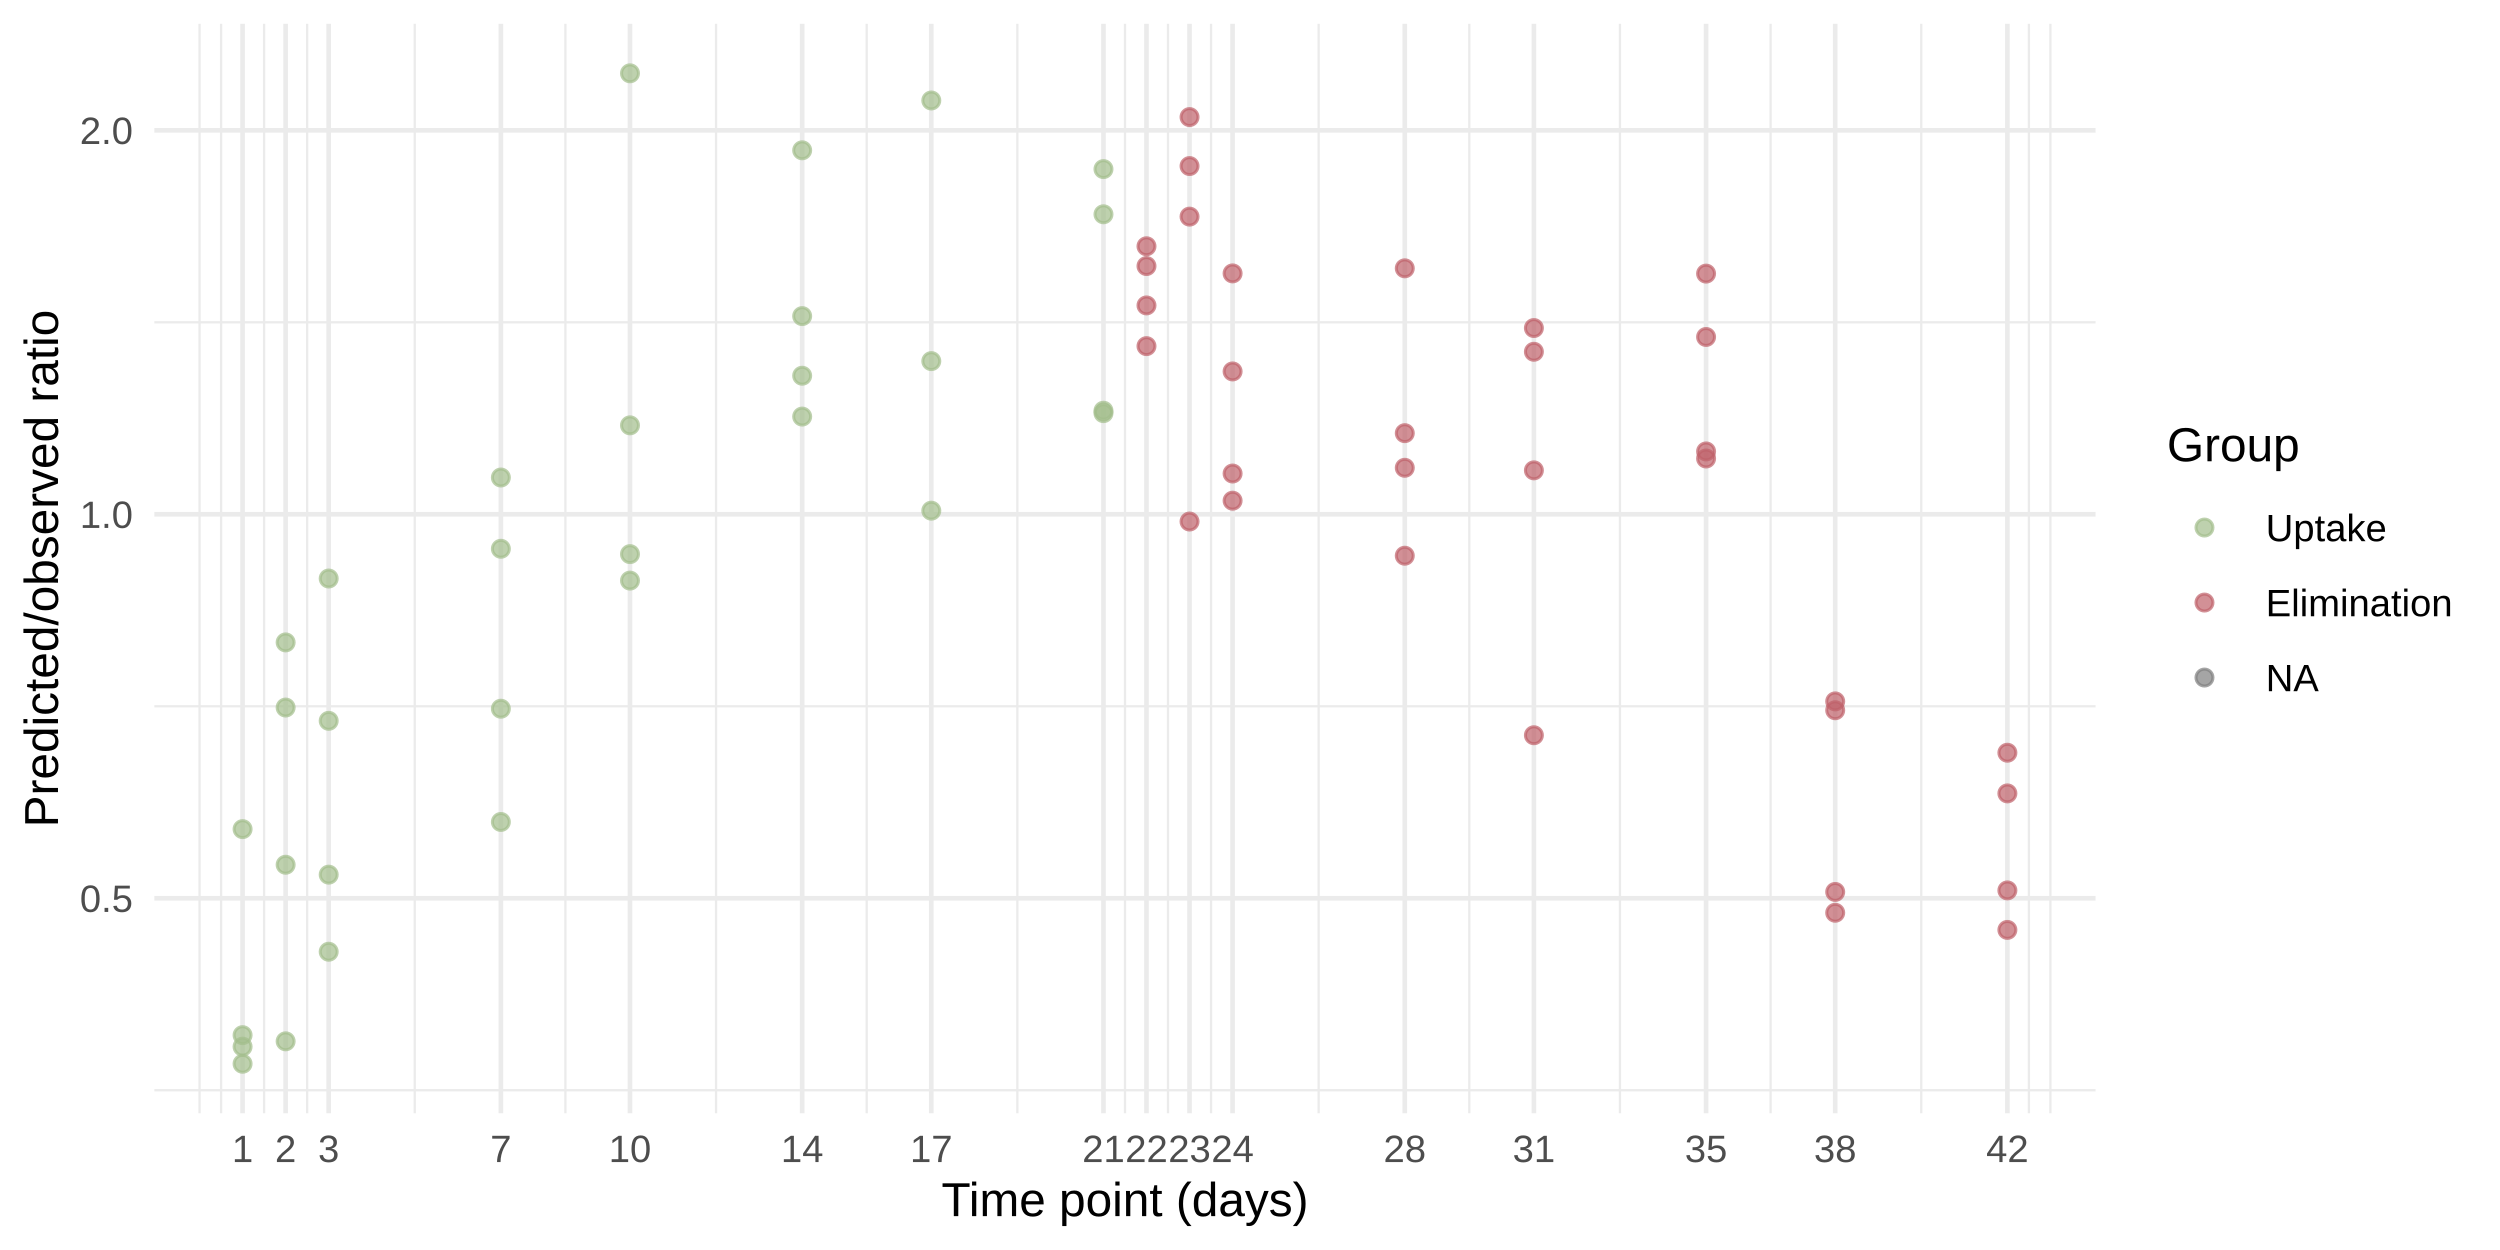
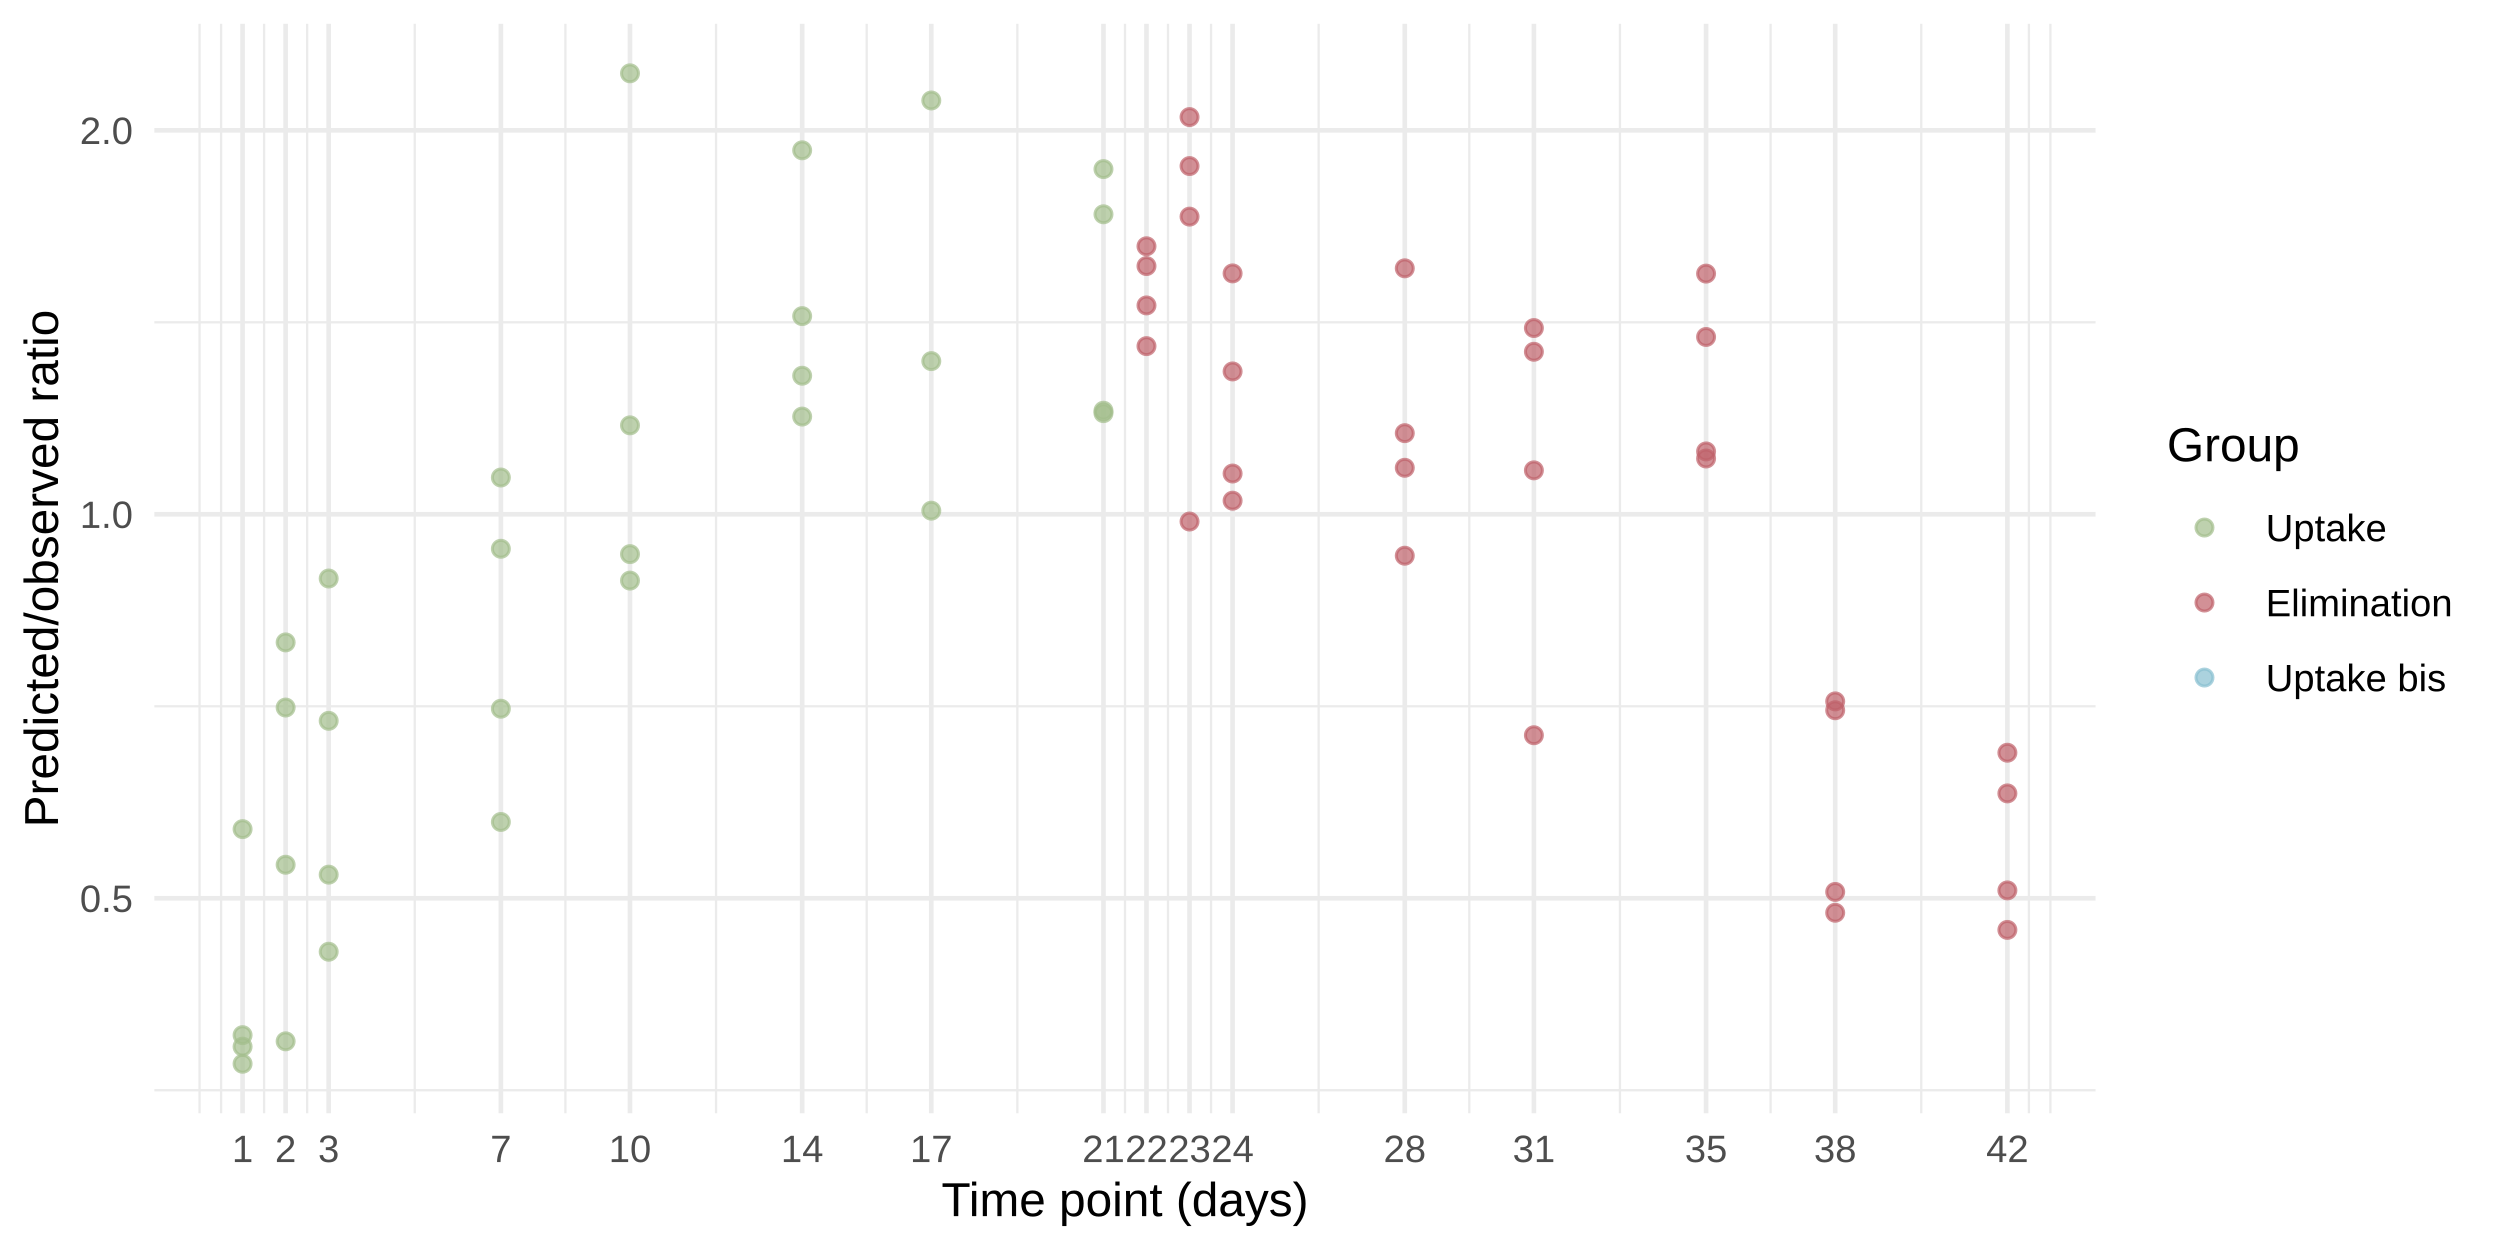
<svg xmlns="http://www.w3.org/2000/svg" width="576.00pt" height="288.00pt" viewBox="0 0 576.00 288.00">
  <g class="svglite">
    <defs>
      <style type="text/css">
    .svglite line, .svglite polyline, .svglite polygon, .svglite path, .svglite rect, .svglite circle {
      fill: none;
      stroke: #000000;
      stroke-linecap: round;
      stroke-linejoin: round;
      stroke-miterlimit: 10.00;
    }
    .svglite text {
      white-space: pre;
    }
    .svglite g.glyphgroup path {
      fill: inherit;
      stroke: none;
    }
  </style>
    </defs>
    <rect width="100%" height="100%" style="stroke: none; fill: #FFFFFF;" />
    <defs>
      <clipPath id="cpMC4wMHw1NzYuMDB8MC4wMHwyODguMDA=">
        <rect x="0.00" y="0.00" width="576.00" height="288.00" />
      </clipPath>
    </defs>
    <g clip-path="url(#cpMC4wMHw1NzYuMDB8MC4wMHwyODguMDA=)">
      <rect x="-0" y="0.00" width="576.00" height="288.00" style="stroke-width: 1.07; stroke: none; fill: #FFFFFF;" />
    </g>
    <defs>
      <clipPath id="cpMzUuNTZ8NDgyLjgzfDUuNDh8MjU2LjUw">
        <rect x="35.56" y="5.48" width="447.26" height="251.02" />
      </clipPath>
    </defs>
    <g clip-path="url(#cpMzUuNTZ8NDgyLjgzfDUuNDh8MjU2LjUw)">
      <polyline points="35.56,251.19 482.83,251.19 " style="stroke-width: 0.53; stroke: #EBEBEB; stroke-linecap: butt;" />
      <polyline points="35.56,162.72 482.83,162.72 " style="stroke-width: 0.53; stroke: #EBEBEB; stroke-linecap: butt;" />
      <polyline points="35.56,74.26 482.83,74.26 " style="stroke-width: 0.53; stroke: #EBEBEB; stroke-linecap: butt;" />
      <polyline points="45.98,256.50 45.98,5.48 " style="stroke-width: 0.53; stroke: #EBEBEB; stroke-linecap: butt;" />
      <polyline points="50.94,256.50 50.94,5.48 " style="stroke-width: 0.53; stroke: #EBEBEB; stroke-linecap: butt;" />
      <polyline points="60.85,256.50 60.85,5.48 " style="stroke-width: 0.53; stroke: #EBEBEB; stroke-linecap: butt;" />
      <polyline points="70.77,256.50 70.77,5.48 " style="stroke-width: 0.53; stroke: #EBEBEB; stroke-linecap: butt;" />
      <polyline points="95.56,256.50 95.56,5.48 " style="stroke-width: 0.53; stroke: #EBEBEB; stroke-linecap: butt;" />
      <polyline points="130.27,256.50 130.27,5.48 " style="stroke-width: 0.53; stroke: #EBEBEB; stroke-linecap: butt;" />
      <polyline points="164.98,256.50 164.98,5.48 " style="stroke-width: 0.53; stroke: #EBEBEB; stroke-linecap: butt;" />
      <polyline points="199.69,256.50 199.69,5.48 " style="stroke-width: 0.53; stroke: #EBEBEB; stroke-linecap: butt;" />
      <polyline points="234.40,256.50 234.40,5.48 " style="stroke-width: 0.53; stroke: #EBEBEB; stroke-linecap: butt;" />
      <polyline points="259.20,256.50 259.20,5.48 " style="stroke-width: 0.53; stroke: #EBEBEB; stroke-linecap: butt;" />
      <polyline points="269.11,256.50 269.11,5.48 " style="stroke-width: 0.53; stroke: #EBEBEB; stroke-linecap: butt;" />
      <polyline points="279.03,256.50 279.03,5.48 " style="stroke-width: 0.53; stroke: #EBEBEB; stroke-linecap: butt;" />
      <polyline points="303.82,256.50 303.82,5.48 " style="stroke-width: 0.53; stroke: #EBEBEB; stroke-linecap: butt;" />
      <polyline points="338.53,256.50 338.53,5.48 " style="stroke-width: 0.53; stroke: #EBEBEB; stroke-linecap: butt;" />
      <polyline points="373.24,256.50 373.24,5.48 " style="stroke-width: 0.53; stroke: #EBEBEB; stroke-linecap: butt;" />
      <polyline points="407.95,256.50 407.95,5.48 " style="stroke-width: 0.53; stroke: #EBEBEB; stroke-linecap: butt;" />
      <polyline points="442.66,256.50 442.66,5.48 " style="stroke-width: 0.53; stroke: #EBEBEB; stroke-linecap: butt;" />
      <polyline points="467.46,256.50 467.46,5.48 " style="stroke-width: 0.53; stroke: #EBEBEB; stroke-linecap: butt;" />
      <polyline points="472.41,256.50 472.41,5.48 " style="stroke-width: 0.53; stroke: #EBEBEB; stroke-linecap: butt;" />
      <polyline points="35.56,206.96 482.83,206.96 " style="stroke-width: 1.07; stroke: #EBEBEB; stroke-linecap: butt;" />
      <polyline points="35.56,118.49 482.83,118.49 " style="stroke-width: 1.07; stroke: #EBEBEB; stroke-linecap: butt;" />
      <polyline points="35.56,30.03 482.83,30.03 " style="stroke-width: 1.07; stroke: #EBEBEB; stroke-linecap: butt;" />
      <polyline points="55.89,256.50 55.89,5.48 " style="stroke-width: 1.07; stroke: #EBEBEB; stroke-linecap: butt;" />
      <polyline points="65.81,256.50 65.81,5.48 " style="stroke-width: 1.07; stroke: #EBEBEB; stroke-linecap: butt;" />
      <polyline points="75.73,256.50 75.73,5.48 " style="stroke-width: 1.07; stroke: #EBEBEB; stroke-linecap: butt;" />
      <polyline points="115.40,256.50 115.40,5.48 " style="stroke-width: 1.07; stroke: #EBEBEB; stroke-linecap: butt;" />
      <polyline points="145.15,256.50 145.15,5.48 " style="stroke-width: 1.07; stroke: #EBEBEB; stroke-linecap: butt;" />
      <polyline points="184.82,256.50 184.82,5.48 " style="stroke-width: 1.07; stroke: #EBEBEB; stroke-linecap: butt;" />
      <polyline points="214.57,256.50 214.57,5.48 " style="stroke-width: 1.07; stroke: #EBEBEB; stroke-linecap: butt;" />
      <polyline points="254.24,256.50 254.24,5.48 " style="stroke-width: 1.07; stroke: #EBEBEB; stroke-linecap: butt;" />
      <polyline points="264.15,256.50 264.15,5.48 " style="stroke-width: 1.07; stroke: #EBEBEB; stroke-linecap: butt;" />
      <polyline points="274.07,256.50 274.07,5.48 " style="stroke-width: 1.07; stroke: #EBEBEB; stroke-linecap: butt;" />
      <polyline points="283.99,256.50 283.99,5.48 " style="stroke-width: 1.07; stroke: #EBEBEB; stroke-linecap: butt;" />
      <polyline points="323.66,256.50 323.66,5.48 " style="stroke-width: 1.07; stroke: #EBEBEB; stroke-linecap: butt;" />
      <polyline points="353.41,256.50 353.41,5.48 " style="stroke-width: 1.07; stroke: #EBEBEB; stroke-linecap: butt;" />
      <polyline points="393.08,256.50 393.08,5.48 " style="stroke-width: 1.07; stroke: #EBEBEB; stroke-linecap: butt;" />
      <polyline points="422.83,256.50 422.83,5.48 " style="stroke-width: 1.07; stroke: #EBEBEB; stroke-linecap: butt;" />
      <polyline points="462.50,256.50 462.50,5.48 " style="stroke-width: 1.07; stroke: #EBEBEB; stroke-linecap: butt;" />
      <circle cx="55.89" cy="238.50" r="1.95" style="stroke-width: 0.71; stroke: #A3BE8C; stroke-opacity: 0.70; fill: #A3BE8C; fill-opacity: 0.70;" />
      <circle cx="55.89" cy="191.03" r="1.95" style="stroke-width: 0.71; stroke: #A3BE8C; stroke-opacity: 0.70; fill: #A3BE8C; fill-opacity: 0.70;" />
      <circle cx="55.89" cy="245.09" r="1.95" style="stroke-width: 0.71; stroke: #A3BE8C; stroke-opacity: 0.70; fill: #A3BE8C; fill-opacity: 0.70;" />
      <circle cx="55.89" cy="241.15" r="1.95" style="stroke-width: 0.71; stroke: #A3BE8C; stroke-opacity: 0.70; fill: #A3BE8C; fill-opacity: 0.70;" />
      <circle cx="65.81" cy="163.02" r="1.95" style="stroke-width: 0.71; stroke: #A3BE8C; stroke-opacity: 0.70; fill: #A3BE8C; fill-opacity: 0.70;" />
      <circle cx="65.81" cy="148.01" r="1.95" style="stroke-width: 0.71; stroke: #A3BE8C; stroke-opacity: 0.70; fill: #A3BE8C; fill-opacity: 0.70;" />
      <circle cx="65.81" cy="199.24" r="1.95" style="stroke-width: 0.71; stroke: #A3BE8C; stroke-opacity: 0.70; fill: #A3BE8C; fill-opacity: 0.70;" />
      <circle cx="65.81" cy="239.92" r="1.95" style="stroke-width: 0.71; stroke: #A3BE8C; stroke-opacity: 0.70; fill: #A3BE8C; fill-opacity: 0.70;" />
      <circle cx="75.73" cy="133.29" r="1.95" style="stroke-width: 0.71; stroke: #A3BE8C; stroke-opacity: 0.70; fill: #A3BE8C; fill-opacity: 0.70;" />
      <circle cx="75.73" cy="166.08" r="1.95" style="stroke-width: 0.71; stroke: #A3BE8C; stroke-opacity: 0.70; fill: #A3BE8C; fill-opacity: 0.70;" />
      <circle cx="75.73" cy="219.28" r="1.95" style="stroke-width: 0.71; stroke: #A3BE8C; stroke-opacity: 0.70; fill: #A3BE8C; fill-opacity: 0.70;" />
      <circle cx="75.73" cy="201.52" r="1.95" style="stroke-width: 0.71; stroke: #A3BE8C; stroke-opacity: 0.70; fill: #A3BE8C; fill-opacity: 0.70;" />
      <circle cx="115.40" cy="110.02" r="1.95" style="stroke-width: 0.71; stroke: #A3BE8C; stroke-opacity: 0.70; fill: #A3BE8C; fill-opacity: 0.70;" />
      <circle cx="115.40" cy="126.44" r="1.95" style="stroke-width: 0.71; stroke: #A3BE8C; stroke-opacity: 0.70; fill: #A3BE8C; fill-opacity: 0.70;" />
      <circle cx="115.40" cy="163.29" r="1.95" style="stroke-width: 0.71; stroke: #A3BE8C; stroke-opacity: 0.70; fill: #A3BE8C; fill-opacity: 0.70;" />
      <circle cx="115.40" cy="189.38" r="1.95" style="stroke-width: 0.71; stroke: #A3BE8C; stroke-opacity: 0.70; fill: #A3BE8C; fill-opacity: 0.70;" />
      <circle cx="145.15" cy="98.00" r="1.95" style="stroke-width: 0.71; stroke: #A3BE8C; stroke-opacity: 0.70; fill: #A3BE8C; fill-opacity: 0.70;" />
      <circle cx="145.15" cy="16.89" r="1.95" style="stroke-width: 0.71; stroke: #A3BE8C; stroke-opacity: 0.70; fill: #A3BE8C; fill-opacity: 0.70;" />
      <circle cx="145.15" cy="127.67" r="1.95" style="stroke-width: 0.71; stroke: #A3BE8C; stroke-opacity: 0.70; fill: #A3BE8C; fill-opacity: 0.70;" />
      <circle cx="145.15" cy="133.77" r="1.95" style="stroke-width: 0.71; stroke: #A3BE8C; stroke-opacity: 0.70; fill: #A3BE8C; fill-opacity: 0.70;" />
      <circle cx="184.82" cy="72.83" r="1.95" style="stroke-width: 0.71; stroke: #A3BE8C; stroke-opacity: 0.70; fill: #A3BE8C; fill-opacity: 0.70;" />
      <circle cx="184.82" cy="34.63" r="1.95" style="stroke-width: 0.71; stroke: #A3BE8C; stroke-opacity: 0.70; fill: #A3BE8C; fill-opacity: 0.70;" />
      <circle cx="184.82" cy="95.98" r="1.95" style="stroke-width: 0.71; stroke: #A3BE8C; stroke-opacity: 0.70; fill: #A3BE8C; fill-opacity: 0.70;" />
      <circle cx="184.82" cy="86.57" r="1.95" style="stroke-width: 0.71; stroke: #A3BE8C; stroke-opacity: 0.70; fill: #A3BE8C; fill-opacity: 0.70;" />
      <circle cx="214.57" cy="23.15" r="1.95" style="stroke-width: 0.71; stroke: #A3BE8C; stroke-opacity: 0.70; fill: #A3BE8C; fill-opacity: 0.70;" />
      <circle cx="214.57" cy="117.66" r="1.95" style="stroke-width: 0.71; stroke: #A3BE8C; stroke-opacity: 0.70; fill: #A3BE8C; fill-opacity: 0.70;" />
      <circle cx="214.57" cy="83.20" r="1.95" style="stroke-width: 0.71; stroke: #A3BE8C; stroke-opacity: 0.70; fill: #A3BE8C; fill-opacity: 0.70;" />
      <circle cx="254.24" cy="38.96" r="1.95" style="stroke-width: 0.71; stroke: #A3BE8C; stroke-opacity: 0.70; fill: #A3BE8C; fill-opacity: 0.70;" />
      <circle cx="254.24" cy="94.63" r="1.95" style="stroke-width: 0.71; stroke: #A3BE8C; stroke-opacity: 0.70; fill: #A3BE8C; fill-opacity: 0.70;" />
      <circle cx="254.24" cy="49.37" r="1.95" style="stroke-width: 0.71; stroke: #A3BE8C; stroke-opacity: 0.70; fill: #A3BE8C; fill-opacity: 0.70;" />
      <circle cx="254.24" cy="95.19" r="1.95" style="stroke-width: 0.71; stroke: #A3BE8C; stroke-opacity: 0.70; fill: #A3BE8C; fill-opacity: 0.70;" />
      <circle cx="264.15" cy="61.30" r="1.95" style="stroke-width: 0.71; stroke: #BF616A; stroke-opacity: 0.70; fill: #BF616A; fill-opacity: 0.70;" />
      <circle cx="264.15" cy="70.37" r="1.95" style="stroke-width: 0.71; stroke: #BF616A; stroke-opacity: 0.70; fill: #BF616A; fill-opacity: 0.70;" />
      <circle cx="264.15" cy="79.75" r="1.95" style="stroke-width: 0.71; stroke: #BF616A; stroke-opacity: 0.70; fill: #BF616A; fill-opacity: 0.70;" />
      <circle cx="264.15" cy="56.74" r="1.95" style="stroke-width: 0.71; stroke: #BF616A; stroke-opacity: 0.70; fill: #BF616A; fill-opacity: 0.70;" />
      <circle cx="274.07" cy="120.16" r="1.95" style="stroke-width: 0.71; stroke: #BF616A; stroke-opacity: 0.70; fill: #BF616A; fill-opacity: 0.70;" />
      <circle cx="274.07" cy="49.91" r="1.95" style="stroke-width: 0.71; stroke: #BF616A; stroke-opacity: 0.70; fill: #BF616A; fill-opacity: 0.70;" />
      <circle cx="274.07" cy="26.97" r="1.95" style="stroke-width: 0.71; stroke: #BF616A; stroke-opacity: 0.70; fill: #BF616A; fill-opacity: 0.70;" />
      <circle cx="274.07" cy="38.26" r="1.95" style="stroke-width: 0.71; stroke: #BF616A; stroke-opacity: 0.70; fill: #BF616A; fill-opacity: 0.70;" />
      <circle cx="283.99" cy="62.99" r="1.95" style="stroke-width: 0.71; stroke: #BF616A; stroke-opacity: 0.70; fill: #BF616A; fill-opacity: 0.70;" />
      <circle cx="283.99" cy="109.10" r="1.95" style="stroke-width: 0.71; stroke: #BF616A; stroke-opacity: 0.70; fill: #BF616A; fill-opacity: 0.70;" />
      <circle cx="283.99" cy="85.58" r="1.95" style="stroke-width: 0.71; stroke: #BF616A; stroke-opacity: 0.70; fill: #BF616A; fill-opacity: 0.70;" />
      <circle cx="283.99" cy="115.36" r="1.95" style="stroke-width: 0.71; stroke: #BF616A; stroke-opacity: 0.70; fill: #BF616A; fill-opacity: 0.70;" />
      <circle cx="323.66" cy="128.04" r="1.95" style="stroke-width: 0.71; stroke: #BF616A; stroke-opacity: 0.70; fill: #BF616A; fill-opacity: 0.70;" />
      <circle cx="323.66" cy="61.82" r="1.95" style="stroke-width: 0.71; stroke: #BF616A; stroke-opacity: 0.70; fill: #BF616A; fill-opacity: 0.70;" />
      <circle cx="323.66" cy="99.80" r="1.95" style="stroke-width: 0.71; stroke: #BF616A; stroke-opacity: 0.70; fill: #BF616A; fill-opacity: 0.70;" />
      <circle cx="323.66" cy="107.78" r="1.95" style="stroke-width: 0.71; stroke: #BF616A; stroke-opacity: 0.70; fill: #BF616A; fill-opacity: 0.70;" />
      <circle cx="353.41" cy="169.40" r="1.95" style="stroke-width: 0.71; stroke: #BF616A; stroke-opacity: 0.70; fill: #BF616A; fill-opacity: 0.70;" />
      <circle cx="353.41" cy="75.58" r="1.95" style="stroke-width: 0.71; stroke: #BF616A; stroke-opacity: 0.70; fill: #BF616A; fill-opacity: 0.70;" />
      <circle cx="353.41" cy="81.05" r="1.95" style="stroke-width: 0.71; stroke: #BF616A; stroke-opacity: 0.70; fill: #BF616A; fill-opacity: 0.70;" />
      <circle cx="353.41" cy="108.37" r="1.95" style="stroke-width: 0.71; stroke: #BF616A; stroke-opacity: 0.70; fill: #BF616A; fill-opacity: 0.70;" />
      <circle cx="393.08" cy="77.64" r="1.95" style="stroke-width: 0.71; stroke: #BF616A; stroke-opacity: 0.70; fill: #BF616A; fill-opacity: 0.70;" />
      <circle cx="393.08" cy="105.64" r="1.95" style="stroke-width: 0.71; stroke: #BF616A; stroke-opacity: 0.70; fill: #BF616A; fill-opacity: 0.70;" />
      <circle cx="393.08" cy="104.01" r="1.95" style="stroke-width: 0.71; stroke: #BF616A; stroke-opacity: 0.70; fill: #BF616A; fill-opacity: 0.70;" />
      <circle cx="393.08" cy="63.04" r="1.95" style="stroke-width: 0.71; stroke: #BF616A; stroke-opacity: 0.70; fill: #BF616A; fill-opacity: 0.70;" />
      <circle cx="422.83" cy="205.50" r="1.95" style="stroke-width: 0.71; stroke: #BF616A; stroke-opacity: 0.70; fill: #BF616A; fill-opacity: 0.70;" />
      <circle cx="422.83" cy="210.30" r="1.95" style="stroke-width: 0.71; stroke: #BF616A; stroke-opacity: 0.70; fill: #BF616A; fill-opacity: 0.70;" />
      <circle cx="422.83" cy="163.64" r="1.95" style="stroke-width: 0.71; stroke: #BF616A; stroke-opacity: 0.70; fill: #BF616A; fill-opacity: 0.70;" />
      <circle cx="422.83" cy="161.60" r="1.95" style="stroke-width: 0.71; stroke: #BF616A; stroke-opacity: 0.70; fill: #BF616A; fill-opacity: 0.70;" />
      <circle cx="462.50" cy="214.25" r="1.95" style="stroke-width: 0.71; stroke: #BF616A; stroke-opacity: 0.70; fill: #BF616A; fill-opacity: 0.70;" />
      <circle cx="462.50" cy="173.43" r="1.95" style="stroke-width: 0.71; stroke: #BF616A; stroke-opacity: 0.70; fill: #BF616A; fill-opacity: 0.70;" />
      <circle cx="462.50" cy="182.80" r="1.95" style="stroke-width: 0.71; stroke: #BF616A; stroke-opacity: 0.70; fill: #BF616A; fill-opacity: 0.70;" />
      <circle cx="462.50" cy="205.15" r="1.95" style="stroke-width: 0.71; stroke: #BF616A; stroke-opacity: 0.70; fill: #BF616A; fill-opacity: 0.70;" />
    </g>
    <g clip-path="url(#cpMC4wMHw1NzYuMDB8MC4wMHwyODguMDA=)">
      <text x="30.63" y="210.11" text-anchor="end" style="font-size: 8.80px;fill: #4D4D4D; font-family: &quot;Arial&quot;;" textLength="12.22px" lengthAdjust="spacingAndGlyphs">0.5</text>
      <text x="30.63" y="121.64" text-anchor="end" style="font-size: 8.80px;fill: #4D4D4D; font-family: &quot;Arial&quot;;" textLength="12.22px" lengthAdjust="spacingAndGlyphs">1.0</text>
      <text x="30.63" y="33.18" text-anchor="end" style="font-size: 8.80px;fill: #4D4D4D; font-family: &quot;Arial&quot;;" textLength="12.22px" lengthAdjust="spacingAndGlyphs">2.0</text>
      <text x="55.89" y="267.74" text-anchor="middle" style="font-size: 8.80px;fill: #4D4D4D; font-family: &quot;Arial&quot;;" textLength="4.89px" lengthAdjust="spacingAndGlyphs">1</text>
      <text x="65.81" y="267.74" text-anchor="middle" style="font-size: 8.80px;fill: #4D4D4D; font-family: &quot;Arial&quot;;" textLength="4.89px" lengthAdjust="spacingAndGlyphs">2</text>
      <text x="75.73" y="267.74" text-anchor="middle" style="font-size: 8.80px;fill: #4D4D4D; font-family: &quot;Arial&quot;;" textLength="4.89px" lengthAdjust="spacingAndGlyphs">3</text>
      <text x="115.40" y="267.74" text-anchor="middle" style="font-size: 8.80px;fill: #4D4D4D; font-family: &quot;Arial&quot;;" textLength="4.89px" lengthAdjust="spacingAndGlyphs">7</text>
      <text x="145.15" y="267.74" text-anchor="middle" style="font-size: 8.80px;fill: #4D4D4D; font-family: &quot;Arial&quot;;" textLength="9.78px" lengthAdjust="spacingAndGlyphs">10</text>
      <text x="184.82" y="267.74" text-anchor="middle" style="font-size: 8.80px;fill: #4D4D4D; font-family: &quot;Arial&quot;;" textLength="9.78px" lengthAdjust="spacingAndGlyphs">14</text>
      <text x="214.57" y="267.74" text-anchor="middle" style="font-size: 8.80px;fill: #4D4D4D; font-family: &quot;Arial&quot;;" textLength="9.78px" lengthAdjust="spacingAndGlyphs">17</text>
      <text x="254.24" y="267.74" text-anchor="middle" style="font-size: 8.80px;fill: #4D4D4D; font-family: &quot;Arial&quot;;" textLength="9.78px" lengthAdjust="spacingAndGlyphs">21</text>
      <text x="264.15" y="267.74" text-anchor="middle" style="font-size: 8.80px;fill: #4D4D4D; font-family: &quot;Arial&quot;;" textLength="9.78px" lengthAdjust="spacingAndGlyphs">22</text>
      <text x="274.07" y="267.74" text-anchor="middle" style="font-size: 8.80px;fill: #4D4D4D; font-family: &quot;Arial&quot;;" textLength="9.78px" lengthAdjust="spacingAndGlyphs">23</text>
      <text x="283.99" y="267.74" text-anchor="middle" style="font-size: 8.80px;fill: #4D4D4D; font-family: &quot;Arial&quot;;" textLength="9.78px" lengthAdjust="spacingAndGlyphs">24</text>
      <text x="323.66" y="267.74" text-anchor="middle" style="font-size: 8.80px;fill: #4D4D4D; font-family: &quot;Arial&quot;;" textLength="9.78px" lengthAdjust="spacingAndGlyphs">28</text>
      <text x="353.41" y="267.74" text-anchor="middle" style="font-size: 8.80px;fill: #4D4D4D; font-family: &quot;Arial&quot;;" textLength="9.78px" lengthAdjust="spacingAndGlyphs">31</text>
      <text x="393.08" y="267.74" text-anchor="middle" style="font-size: 8.80px;fill: #4D4D4D; font-family: &quot;Arial&quot;;" textLength="9.78px" lengthAdjust="spacingAndGlyphs">35</text>
      <text x="422.83" y="267.74" text-anchor="middle" style="font-size: 8.80px;fill: #4D4D4D; font-family: &quot;Arial&quot;;" textLength="9.78px" lengthAdjust="spacingAndGlyphs">38</text>
      <text x="462.50" y="267.74" text-anchor="middle" style="font-size: 8.80px;fill: #4D4D4D; font-family: &quot;Arial&quot;;" textLength="9.78px" lengthAdjust="spacingAndGlyphs">42</text>
      <text x="259.20" y="280.20" text-anchor="middle" style="font-size: 11.00px; font-family: &quot;Arial&quot;;" textLength="84.59px" lengthAdjust="spacingAndGlyphs">Time point (days)</text>
      <text transform="translate(13.36,130.99) rotate(-90)" text-anchor="middle" style="font-size: 11.00px; font-family: &quot;Arial&quot;;" textLength="119.31px" lengthAdjust="spacingAndGlyphs">Predicted/observed ratio</text>
      <text x="499.27" y="106.27" style="font-size: 11.00px; font-family: &quot;Arial&quot;;" textLength="30.59px" lengthAdjust="spacingAndGlyphs">Group</text>
      <circle cx="507.91" cy="121.55" r="1.95" style="stroke-width: 0.71; stroke: #A3BE8C; stroke-opacity: 0.70; fill: #A3BE8C; fill-opacity: 0.70;" />
      <circle cx="507.91" cy="138.83" r="1.95" style="stroke-width: 0.71; stroke: #BF616A; stroke-opacity: 0.70; fill: #BF616A; fill-opacity: 0.70;" />
-       <circle cx="507.91" cy="156.11" r="1.95" style="stroke-width: 0.71; stroke: #7F7F7F; stroke-opacity: 0.70; fill: #7F7F7F; fill-opacity: 0.70;" />
+       <circle cx="507.91" cy="156.11" r="1.95" style="stroke-width: 0.71; stroke: #88C0D0; stroke-opacity: 0.70; fill: #88C0D0; fill-opacity: 0.70;" />
      <text x="522.03" y="124.70" style="font-size: 8.80px; font-family: &quot;Arial&quot;;" textLength="27.88px" lengthAdjust="spacingAndGlyphs">Uptake</text>
      <text x="522.03" y="141.98" style="font-size: 8.80px; font-family: &quot;Arial&quot;;" textLength="43.02px" lengthAdjust="spacingAndGlyphs">Elimination</text>
-       <text x="522.03" y="159.26" style="font-size: 8.80px; font-family: &quot;Arial&quot;;" textLength="12.23px" lengthAdjust="spacingAndGlyphs">NA</text>
+       <text x="522.03" y="159.26" style="font-size: 8.80px; font-family: &quot;Arial&quot;;" textLength="41.56px" lengthAdjust="spacingAndGlyphs">Uptake bis</text>
    </g>
  </g>
</svg>
